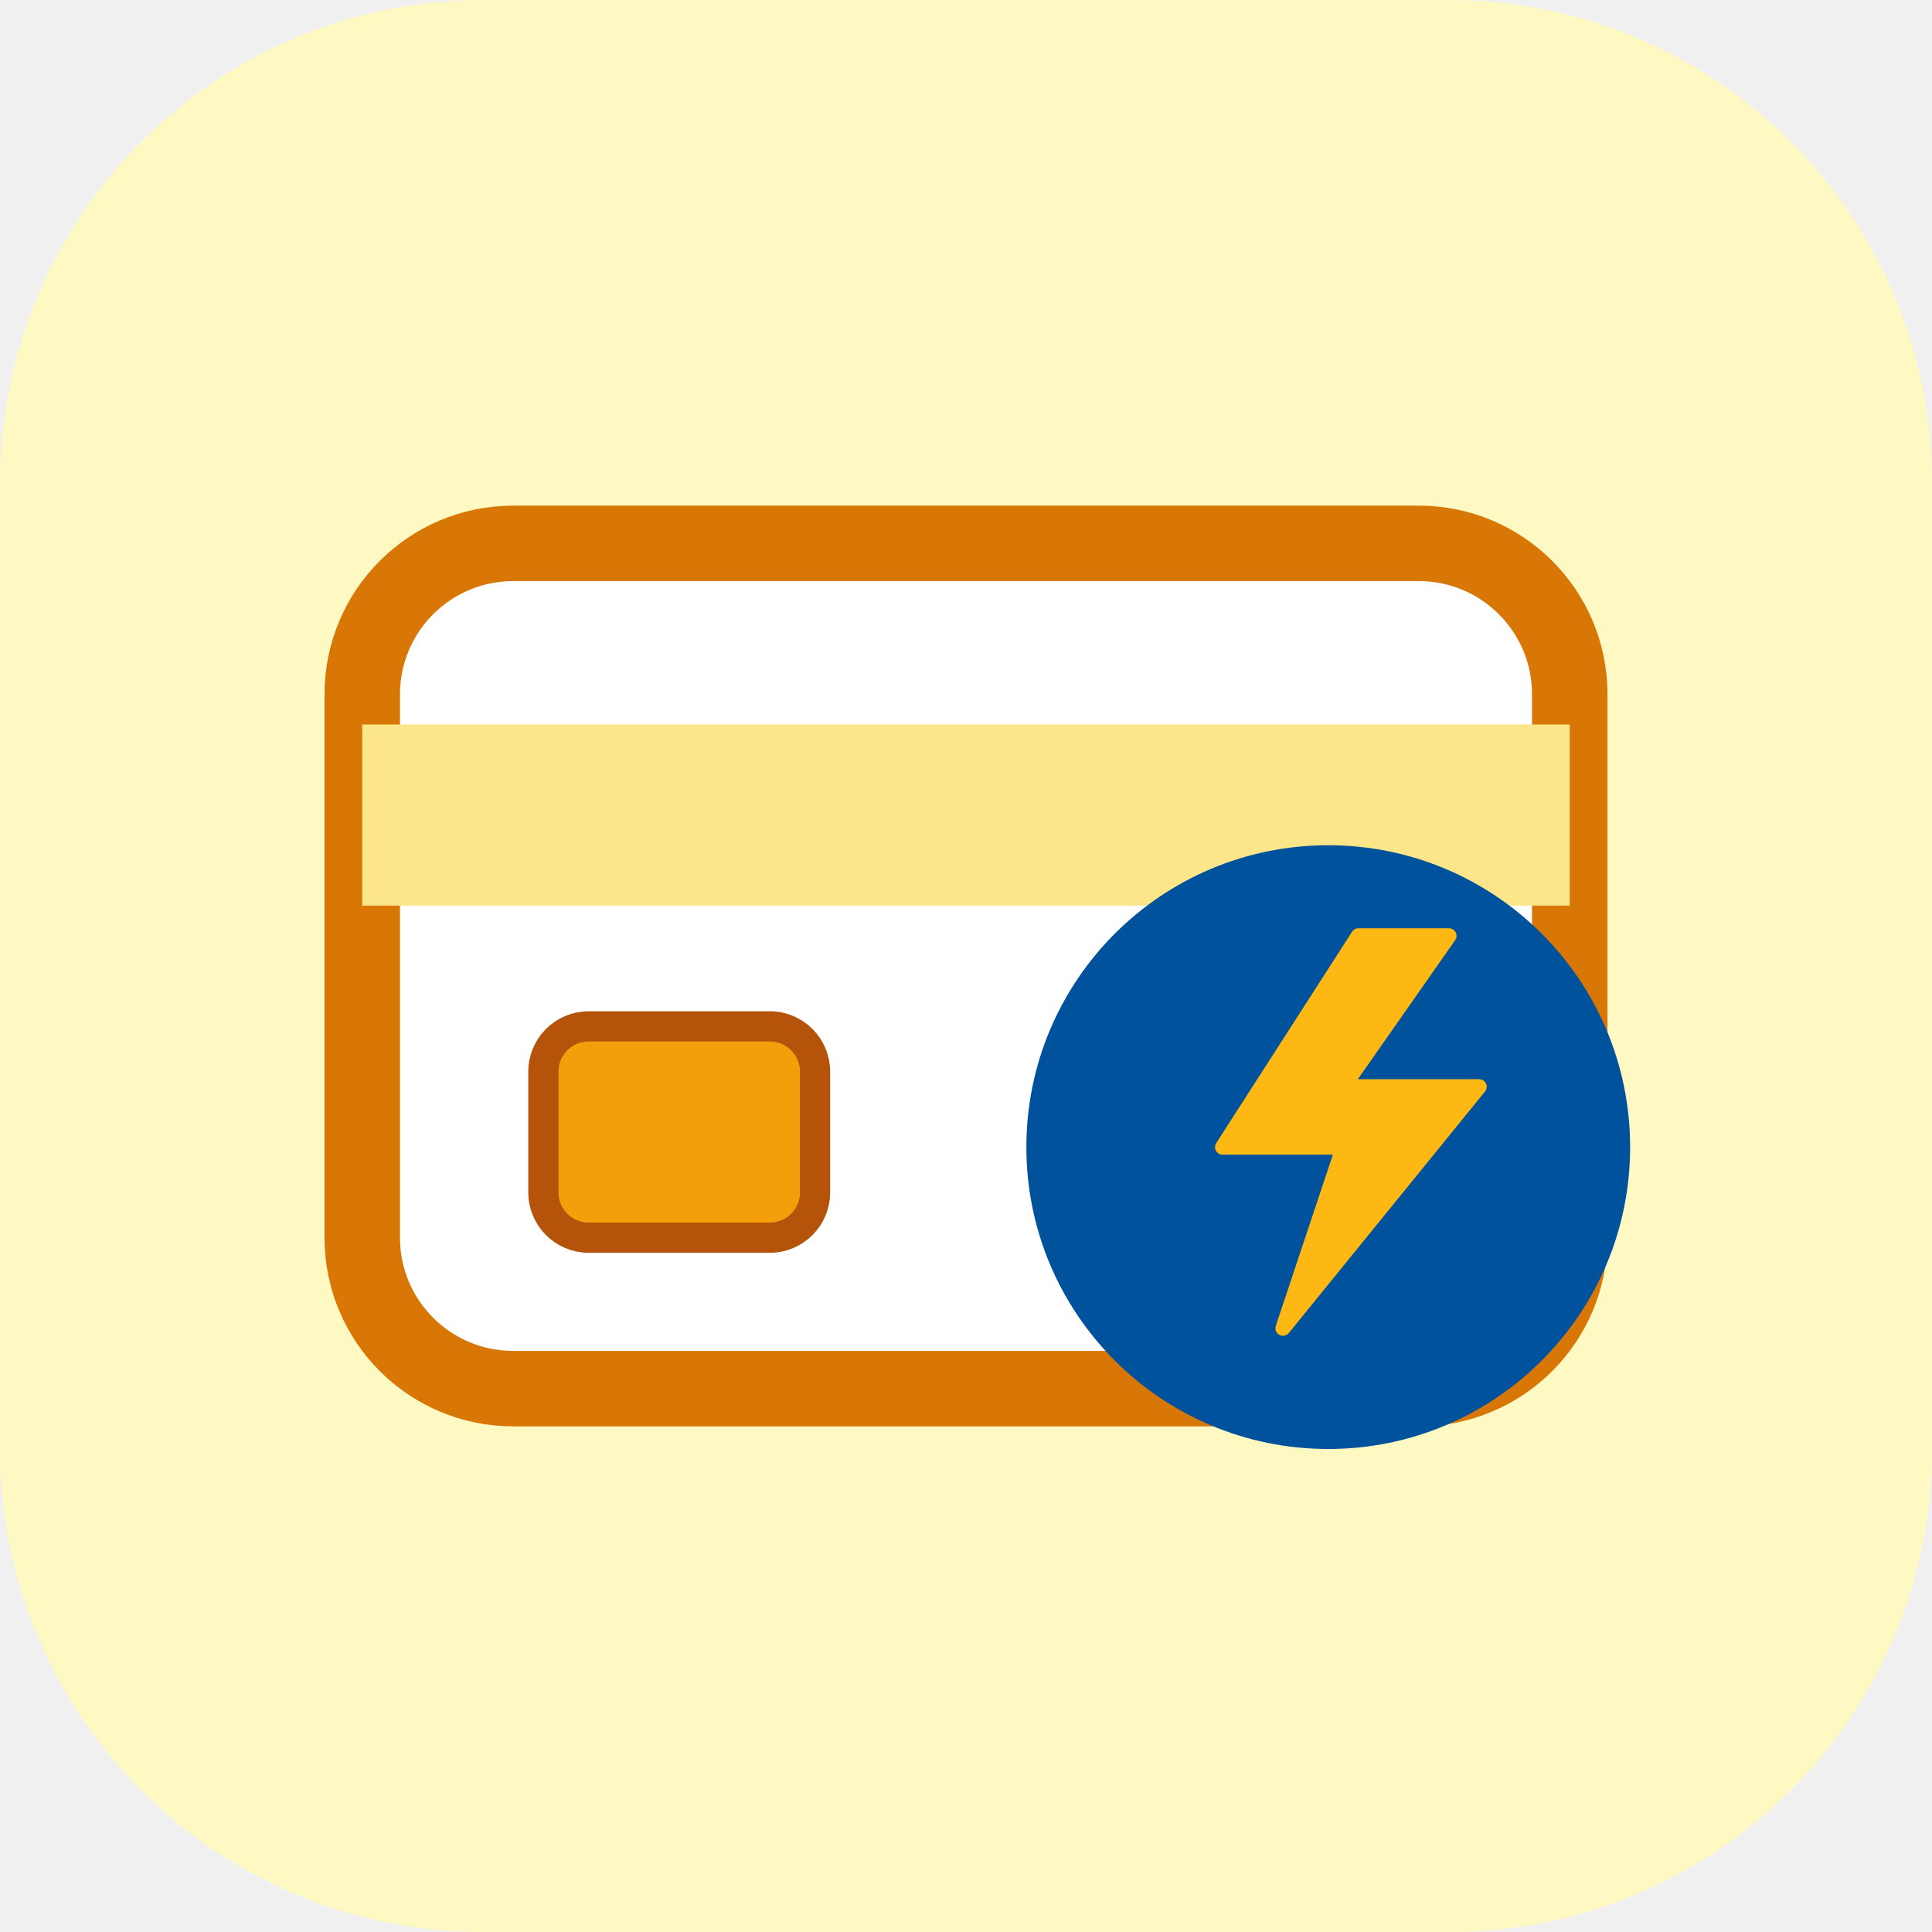
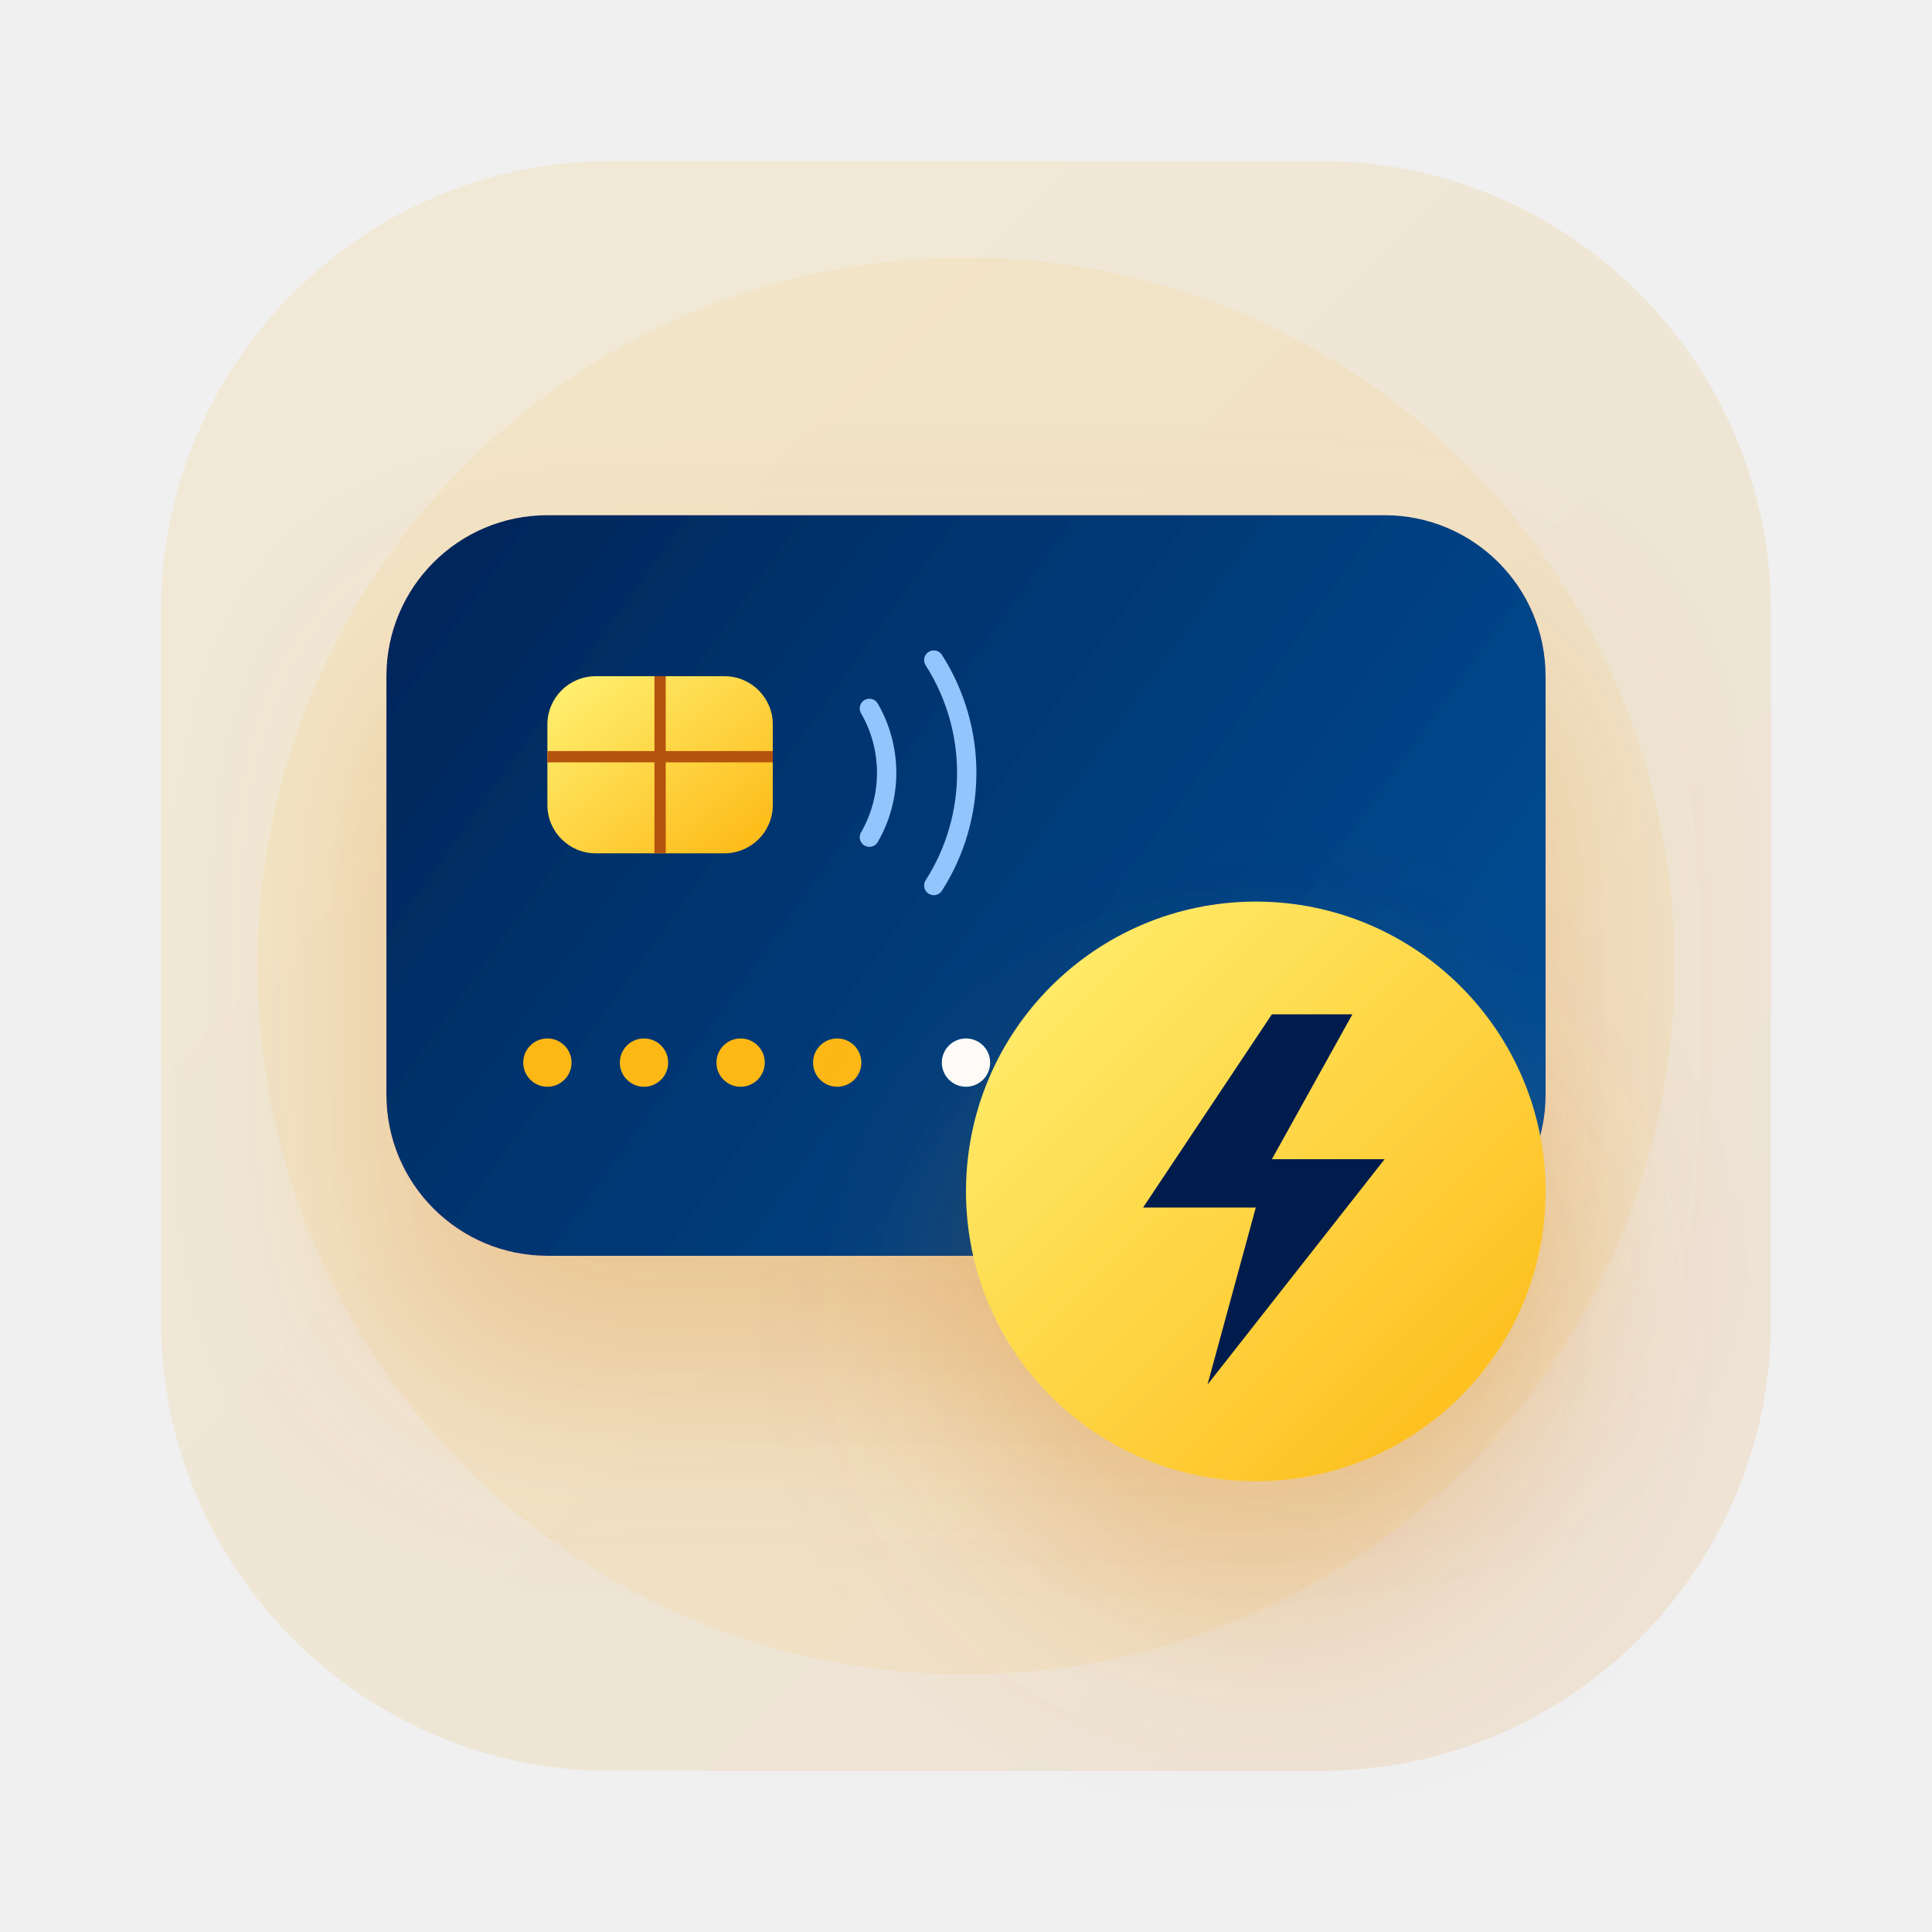
- <svg xmlns="http://www.w3.org/2000/svg" viewBox="0 0 64 64" fill="none">
-   <rect width="64" height="64" rx="16" fill="#FEF9C3" />
-   <rect x="12" y="18" width="40" height="28" rx="5" fill="#FFFFFF" stroke="#D97706" stroke-width="2.5" />
-   <rect x="12" y="24" width="40" height="6" fill="#FDE68A" />
-   <rect x="18" y="34" width="9" height="7" rx="1.5" fill="#F59E0B" stroke="#B45309" stroke-width="1" />
-   <circle cx="44" cy="38" r="10" fill="#00529C" />
-   <path d="M45 31l-4.5 7h4l-2 6 6.5-8h-4.5l3.5-5h-3z" fill="#FDB813" stroke="#FDB813" stroke-width="0.5" stroke-linejoin="round" />
+ <svg xmlns="http://www.w3.org/2000/svg" viewBox="0 0 120 120" fill="none">
+   <defs>
+     <linearGradient id="bg-amber" x1="10" y1="10" x2="110" y2="110" gradientUnits="userSpaceOnUse">
+       <stop offset="0%" stop-color="#FDB813" />
+       <stop offset="100%" stop-color="#D97706" />
+     </linearGradient>
+     <linearGradient id="token-card" x1="25" y1="35" x2="95" y2="85" gradientUnits="userSpaceOnUse">
+       <stop offset="0%" stop-color="#00265a" />
+       <stop offset="100%" stop-color="#00529C" />
+     </linearGradient>
+     <linearGradient id="gold-key" x1="0" y1="0" x2="1" y2="1">
+       <stop offset="0%" stop-color="#FFF275" />
+       <stop offset="100%" stop-color="#FDB813" />
+     </linearGradient>
+     <filter id="shadow-token" x="-10%" y="-10%" width="130%" height="130%" filterUnits="userSpaceOnUse">
+       <feDropShadow dx="0" dy="8" stdDeviation="6" flood-color="#D97706" flood-opacity="0.25" />
+     </filter>
+   </defs>
+   <rect x="10" y="10" width="100" height="100" rx="28" fill="url(#bg-amber)" opacity="0.12" />
+   <circle cx="60" cy="60" r="44" fill="#FDB813" opacity="0.08" />
+   <g filter="url(#shadow-token)">
+     <rect x="24" y="32" width="72" height="46" rx="10" fill="url(#token-card)" />
+     <rect x="34" y="42" width="14" height="11" rx="3" fill="url(#gold-key)" />
+     <path d="M41 42v11M34 47h14" stroke="#B45309" stroke-width="0.7" />
+     <path d="M54 44a8 8 0 0 1 0 8M58 41a13 13 0 0 1 0 14" stroke="#93C5FD" stroke-width="1.2" stroke-linecap="round" />
+     <circle cx="34" cy="66" r="1.5" fill="#FDB813" />
+     <circle cx="40" cy="66" r="1.5" fill="#FDB813" />
+     <circle cx="46" cy="66" r="1.5" fill="#FDB813" />
+     <circle cx="52" cy="66" r="1.5" fill="#FDB813" />
+     <circle cx="60" cy="66" r="1.5" fill="#FFFFFF" />
+     <circle cx="66" cy="66" r="1.5" fill="#FFFFFF" />
+     <circle cx="72" cy="66" r="1.5" fill="#FFFFFF" />
+     <circle cx="78" cy="66" r="1.5" fill="#FFFFFF" />
+   </g>
+   <g filter="url(#shadow-token)">
+     <circle cx="78" cy="74" r="18" fill="url(#gold-key)" />
+     <path d="M79 63l-8 12h7l-3 11 11-14h-7l5-9h-5z" fill="#001a4d" />
+   </g>
</svg>
